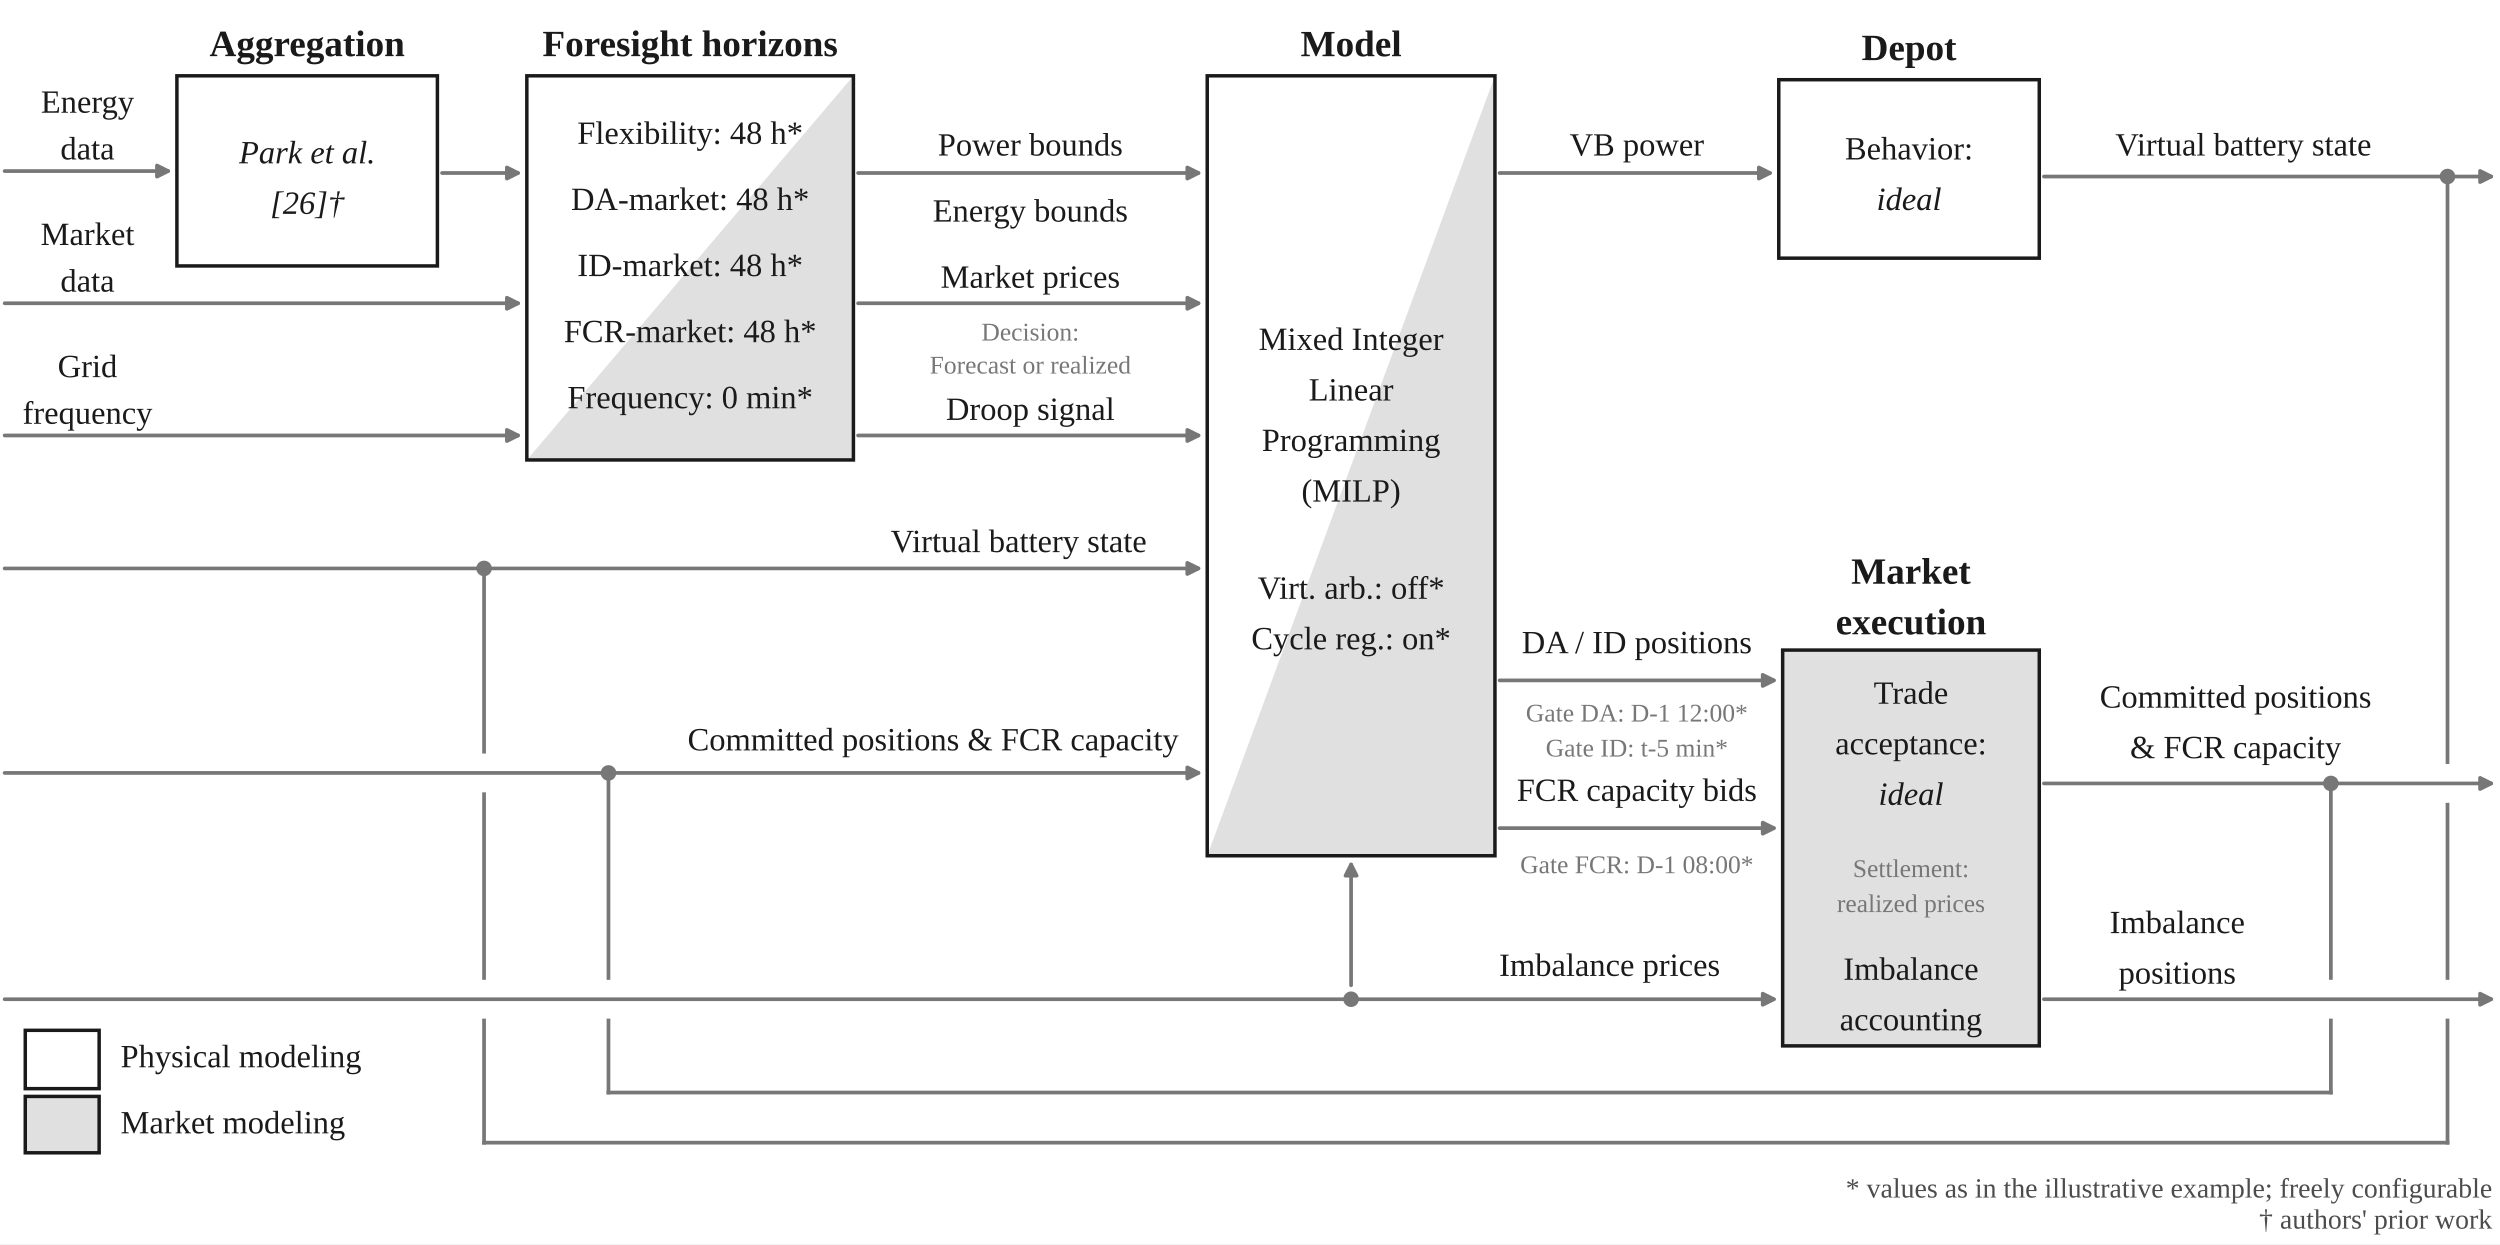
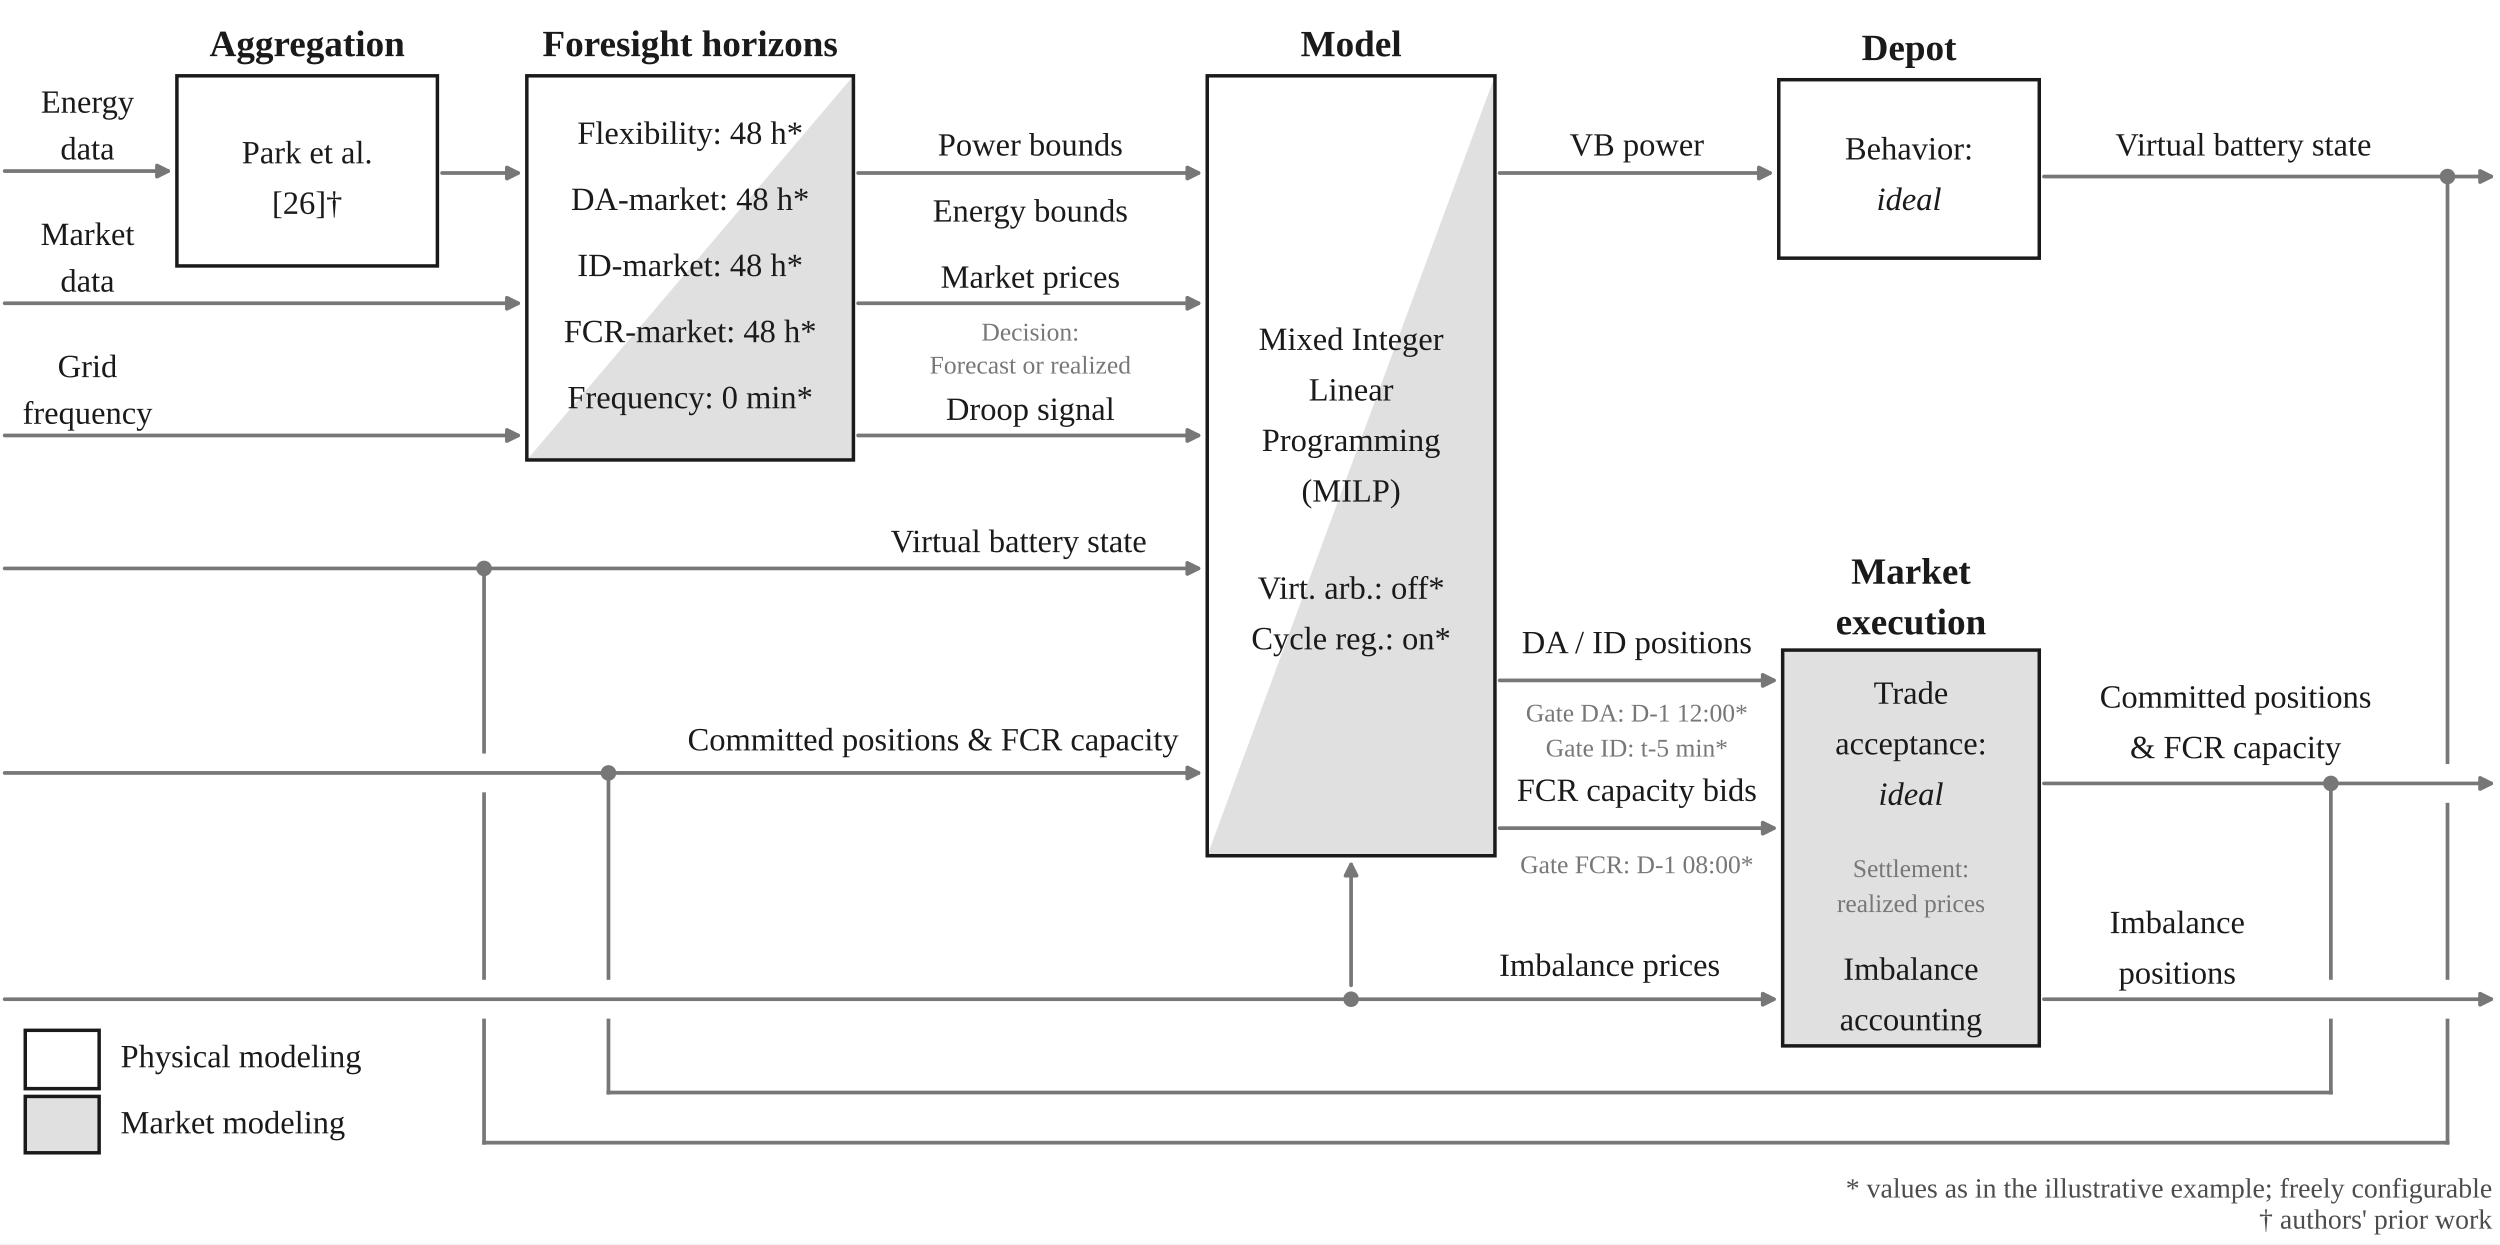
<svg xmlns="http://www.w3.org/2000/svg" width="538.583pt" height="268.035pt" viewBox="0 0 538.583 268.035" version="1.1">
  <defs>
    <style type="text/css">*{stroke-linejoin: round; stroke-linecap: butt}</style>
  </defs>
  <g id="figure_1">
    <g id="patch_1">
      <path d="M 0 268.035  L 538.583 268.035  L 538.583 0  L 0 0  z " style="fill: #ffffff" />
    </g>
    <g id="patch_2">
      <path d="M 38.111 57.292  L 94.231 57.292  L 94.231 16.333  L 38.111 16.333  z " style="fill: #ffffff; stroke: #1a1a1a; stroke-width: 0.75; stroke-linejoin: miter" />
    </g>
    <g id="patch_3">
      <path d="M 113.496 16.333  L 183.855 16.333  L 113.496 99.089  z " style="fill: #ffffff" />
    </g>
    <g id="patch_4">
      <path d="M 183.855 99.089  L 113.496 99.089  L 183.855 16.333  z " style="fill: #e0e0e0" />
    </g>
    <g id="patch_5">
      <path d="M 260.078 16.333  L 322.061 16.333  L 260.078 184.358  z " style="fill: #ffffff" />
    </g>
    <g id="patch_6">
      <path d="M 322.061 184.358  L 260.078 184.358  L 322.061 16.333  z " style="fill: #e0e0e0" />
    </g>
    <g id="patch_7">
      <path d="M 383.206 55.617  L 439.326 55.617  L 439.326 17.171  L 383.206 17.171  z " style="fill: #ffffff; stroke: #1a1a1a; stroke-width: 0.75; stroke-linejoin: miter" />
    </g>
    <g id="patch_8">
      <path d="M 384.044 225.317  L 439.326 225.317  L 439.326 140.048  L 384.044 140.048  z " style="fill: #e0e0e0; stroke: #1a1a1a; stroke-width: 0.75; stroke-linejoin: miter" />
    </g>
    <g id="patch_9">
      <path d="M 5.444 234.531  L 21.359 234.531  L 21.359 221.966  L 5.444 221.966  z " style="fill: #ffffff; stroke: #1a1a1a; stroke-width: 0.75; stroke-linejoin: miter" />
    </g>
    <g id="patch_10">
      <path d="M 5.444 248.351  L 21.359 248.351  L 21.359 236.206  L 5.444 236.206  z " style="fill: #e0e0e0; stroke: #1a1a1a; stroke-width: 0.75; stroke-linejoin: miter" />
    </g>
    <g id="patch_11">
      <path d="M 113.496 99.089  L 183.855 99.089  L 183.855 16.333  L 113.496 16.333  L 113.496 99.089  z " style="fill: none; stroke: #1a1a1a; stroke-width: 0.75; stroke-linejoin: miter" />
    </g>
    <g id="patch_12">
      <path d="M 260.078 184.358  L 322.061 184.358  L 322.061 16.333  L 260.078 16.333  L 260.078 184.358  z " style="fill: none; stroke: #1a1a1a; stroke-width: 0.75; stroke-linejoin: miter" />
    </g>
    <g id="line2d_1">
      <path d="M 527.275 38.027  L 527.275 246.173  " style="fill: none; stroke: #777777; stroke-width: 0.8; stroke-linecap: square" />
    </g>
    <g id="line2d_2">
      <path d="M 104.282 246.173  L 527.275 246.173  " style="fill: none; stroke: #777777; stroke-width: 0.8; stroke-linecap: square" />
    </g>
    <g id="line2d_3">
      <path d="M 104.282 122.458  L 104.282 246.173  " style="fill: none; stroke: #777777; stroke-width: 0.8; stroke-linecap: square" />
    </g>
    <g id="line2d_4">
      <path d="M 502.147 168.778  L 502.147 235.368  " style="fill: none; stroke: #777777; stroke-width: 0.8; stroke-linecap: square" />
    </g>
    <g id="line2d_5">
      <path d="M 131.086 235.368  L 502.147 235.368  " style="fill: none; stroke: #777777; stroke-width: 0.8; stroke-linecap: square" />
    </g>
    <g id="line2d_6">
      <path d="M 131.086 166.517  L 131.086 235.368  " style="fill: none; stroke: #777777; stroke-width: 0.8; stroke-linecap: square" />
    </g>
    <g id="patch_13">
      <path d="M 104.282 170.705  C 105.393 170.705 106.458 170.263 107.244 169.478  C 108.029 168.693 108.47 167.627 108.47 166.517  C 108.47 165.406 108.029 164.341 107.244 163.555  C 106.458 162.77 105.393 162.329 104.282 162.329  C 103.172 162.329 102.106 162.77 101.321 163.555  C 100.536 164.341 100.094 165.406 100.094 166.517  C 100.094 167.627 100.536 168.693 101.321 169.478  C 102.106 170.263 103.172 170.705 104.282 170.705  z " style="fill: #ffffff" />
    </g>
    <g id="patch_14">
      <path d="M 104.282 219.454  C 105.393 219.454 106.458 219.012 107.244 218.227  C 108.029 217.442 108.47 216.376 108.47 215.266  C 108.47 214.155 108.029 213.09 107.244 212.304  C 106.458 211.519 105.393 211.078 104.282 211.078  C 103.172 211.078 102.106 211.519 101.321 212.304  C 100.536 213.09 100.094 214.155 100.094 215.266  C 100.094 216.376 100.536 217.442 101.321 218.227  C 102.106 219.012 103.172 219.454 104.282 219.454  z " style="fill: #ffffff" />
    </g>
    <g id="patch_15">
      <path d="M 131.086 219.454  C 132.197 219.454 133.262 219.012 134.047 218.227  C 134.833 217.442 135.274 216.376 135.274 215.266  C 135.274 214.155 134.833 213.09 134.047 212.304  C 133.262 211.519 132.197 211.078 131.086 211.078  C 129.975 211.078 128.91 211.519 128.124 212.304  C 127.339 213.09 126.898 214.155 126.898 215.266  C 126.898 216.376 127.339 217.442 128.124 218.227  C 128.91 219.012 129.975 219.454 131.086 219.454  z " style="fill: #ffffff" />
    </g>
    <g id="patch_16">
      <path d="M 502.147 219.454  C 503.257 219.454 504.323 219.012 505.108 218.227  C 505.893 217.442 506.335 216.376 506.335 215.266  C 506.335 214.155 505.893 213.09 505.108 212.304  C 504.323 211.519 503.257 211.078 502.147 211.078  C 501.036 211.078 499.971 211.519 499.185 212.304  C 498.4 213.09 497.959 214.155 497.959 215.266  C 497.959 216.376 498.4 217.442 499.185 218.227  C 499.971 219.012 501.036 219.454 502.147 219.454  z " style="fill: #ffffff" />
    </g>
    <g id="patch_17">
      <path d="M 527.275 172.966  C 528.386 172.966 529.451 172.525 530.236 171.74  C 531.022 170.954 531.463 169.889 531.463 168.778  C 531.463 167.668 531.022 166.602 530.236 165.817  C 529.451 165.031 528.386 164.59 527.275 164.59  C 526.164 164.59 525.099 165.031 524.314 165.817  C 523.528 166.602 523.087 167.668 523.087 168.778  C 523.087 169.889 523.528 170.954 524.314 171.74  C 525.099 172.525 526.164 172.966 527.275 172.966  z " style="fill: #ffffff" />
    </g>
    <g id="patch_18">
      <path d="M 527.275 219.454  C 528.386 219.454 529.451 219.012 530.236 218.227  C 531.022 217.442 531.463 216.376 531.463 215.266  C 531.463 214.155 531.022 213.09 530.236 212.304  C 529.451 211.519 528.386 211.078 527.275 211.078  C 526.164 211.078 525.099 211.519 524.314 212.304  C 523.528 213.09 523.087 214.155 523.087 215.266  C 523.087 216.376 523.528 217.442 524.314 218.227  C 525.099 219.012 526.164 219.454 527.275 219.454  z " style="fill: #ffffff" />
    </g>
    <g id="patch_19">
      <path d="M 1 36.855  Q 19.055 36.855 36.216 36.855  " style="fill: none; stroke: #777777; stroke-width: 0.8; stroke-linecap: round" />
      <path d="M 33.816 35.655  L 36.216 36.855  L 33.816 38.055  z " style="fill: #777777; stroke: #777777; stroke-width: 0.8; stroke-linecap: round" />
    </g>
    <g id="patch_20">
      <path d="M 1.001 65.334  Q 56.749 65.334 111.603 65.334  " style="fill: none; stroke: #777777; stroke-width: 0.8; stroke-linecap: round" />
      <path d="M 109.203 64.134  L 111.603 65.334  L 109.203 66.534  z " style="fill: #777777; stroke: #777777; stroke-width: 0.8; stroke-linecap: round" />
    </g>
    <g id="patch_21">
      <path d="M 1.001 93.812  Q 56.749 93.812 111.603 93.812  " style="fill: none; stroke: #777777; stroke-width: 0.8; stroke-linecap: round" />
      <path d="M 109.203 92.612  L 111.603 93.812  L 109.203 95.012  z " style="fill: #777777; stroke: #777777; stroke-width: 0.8; stroke-linecap: round" />
    </g>
    <g id="patch_22">
      <path d="M 0.999 215.266  Q 192.02 215.266 382.147 215.266  " style="fill: none; stroke: #777777; stroke-width: 0.8; stroke-linecap: round" />
      <path d="M 379.747 214.066  L 382.147 215.266  L 379.747 216.466  z " style="fill: #777777; stroke: #777777; stroke-width: 0.8; stroke-linecap: round" />
    </g>
    <g id="patch_23">
      <path d="M 95.233 37.274  Q 103.863 37.274 111.598 37.274  " style="fill: none; stroke: #777777; stroke-width: 0.8; stroke-linecap: round" />
      <path d="M 109.198 36.074  L 111.598 37.274  L 109.198 38.474  z " style="fill: #777777; stroke: #777777; stroke-width: 0.8; stroke-linecap: round" />
    </g>
    <g id="patch_24">
      <path d="M 184.855 37.274  Q 221.968 37.274 258.187 37.274  " style="fill: none; stroke: #777777; stroke-width: 0.8; stroke-linecap: round" />
      <path d="M 255.787 36.074  L 258.187 37.274  L 255.787 38.474  z " style="fill: #777777; stroke: #777777; stroke-width: 0.8; stroke-linecap: round" />
    </g>
    <g id="patch_25">
      <path d="M 184.855 65.334  Q 221.968 65.334 258.187 65.334  " style="fill: none; stroke: #777777; stroke-width: 0.8; stroke-linecap: round" />
      <path d="M 255.787 64.134  L 258.187 65.334  L 255.787 66.534  z " style="fill: #777777; stroke: #777777; stroke-width: 0.8; stroke-linecap: round" />
    </g>
    <g id="patch_26">
      <path d="M 184.855 93.812  Q 221.968 93.812 258.187 93.812  " style="fill: none; stroke: #777777; stroke-width: 0.8; stroke-linecap: round" />
      <path d="M 255.787 92.612  L 258.187 93.812  L 255.787 95.012  z " style="fill: #777777; stroke: #777777; stroke-width: 0.8; stroke-linecap: round" />
    </g>
    <g id="patch_27">
      <path d="M 323.057 37.274  Q 352.631 37.274 381.31 37.274  " style="fill: none; stroke: #777777; stroke-width: 0.8; stroke-linecap: round" />
      <path d="M 378.91 36.074  L 381.31 37.274  L 378.91 38.474  z " style="fill: #777777; stroke: #777777; stroke-width: 0.8; stroke-linecap: round" />
    </g>
    <g id="patch_28">
      <path d="M 323.063 146.582  Q 353.053 146.582 382.148 146.582  " style="fill: none; stroke: #777777; stroke-width: 0.8; stroke-linecap: round" />
      <path d="M 379.748 145.382  L 382.148 146.582  L 379.748 147.782  z " style="fill: #777777; stroke: #777777; stroke-width: 0.8; stroke-linecap: round" />
    </g>
    <g id="patch_29">
      <path d="M 323.063 178.411  Q 353.053 178.411 382.148 178.411  " style="fill: none; stroke: #777777; stroke-width: 0.8; stroke-linecap: round" />
      <path d="M 379.748 177.211  L 382.148 178.411  L 379.748 179.611  z " style="fill: #777777; stroke: #777777; stroke-width: 0.8; stroke-linecap: round" />
    </g>
    <g id="patch_30">
      <path d="M 0.996 122.458  Q 130.037 122.458 258.183 122.458  " style="fill: none; stroke: #777777; stroke-width: 0.8; stroke-linecap: round" />
      <path d="M 255.783 121.258  L 258.183 122.458  L 255.783 123.658  z " style="fill: #777777; stroke: #777777; stroke-width: 0.8; stroke-linecap: round" />
    </g>
    <g id="patch_31">
      <path d="M 0.996 166.517  Q 130.037 166.517 258.183 166.517  " style="fill: none; stroke: #777777; stroke-width: 0.8; stroke-linecap: round" />
      <path d="M 255.783 165.317  L 258.183 166.517  L 255.783 167.717  z " style="fill: #777777; stroke: #777777; stroke-width: 0.8; stroke-linecap: round" />
    </g>
    <g id="patch_32">
      <path d="M 291.069 212.266  Q 291.069 198.811 291.069 186.25  " style="fill: none; stroke: #777777; stroke-width: 0.8; stroke-linecap: round" />
      <path d="M 289.869 188.65  L 291.069 186.25  L 292.269 188.65  z " style="fill: #777777; stroke: #777777; stroke-width: 0.8; stroke-linecap: round" />
    </g>
    <g id="patch_33">
      <path d="M 440.329 38.027  Q 488.956 38.027 536.69 38.027  " style="fill: none; stroke: #777777; stroke-width: 0.8; stroke-linecap: round" />
      <path d="M 534.29 36.827  L 536.69 38.027  L 534.29 39.227  z " style="fill: #777777; stroke: #777777; stroke-width: 0.8; stroke-linecap: round" />
    </g>
    <g id="patch_34">
      <path d="M 440.329 168.778  Q 488.956 168.778 536.69 168.778  " style="fill: none; stroke: #777777; stroke-width: 0.8; stroke-linecap: round" />
      <path d="M 534.29 167.578  L 536.69 168.778  L 534.29 169.978  z " style="fill: #777777; stroke: #777777; stroke-width: 0.8; stroke-linecap: round" />
    </g>
    <g id="patch_35">
      <path d="M 440.329 215.266  Q 488.956 215.266 536.69 215.266  " style="fill: none; stroke: #777777; stroke-width: 0.8; stroke-linecap: round" />
      <path d="M 534.29 214.066  L 536.69 215.266  L 534.29 216.466  z " style="fill: #777777; stroke: #777777; stroke-width: 0.8; stroke-linecap: round" />
    </g>
    <g id="patch_36">
      <path d="M 291.069 216.941  C 291.513 216.941 291.94 216.764 292.254 216.45  C 292.568 216.136 292.744 215.71 292.744 215.266  C 292.744 214.821 292.568 214.395 292.254 214.081  C 291.94 213.767 291.513 213.59 291.069 213.59  C 290.625 213.59 290.199 213.767 289.885 214.081  C 289.57 214.395 289.394 214.821 289.394 215.266  C 289.394 215.71 289.57 216.136 289.885 216.45  C 290.199 216.764 290.625 216.941 291.069 216.941  z " style="fill: #777777" />
    </g>
    <g id="patch_37">
      <path d="M 527.275 39.703  C 527.719 39.703 528.145 39.526 528.46 39.212  C 528.774 38.898 528.95 38.472 528.95 38.027  C 528.95 37.583 528.774 37.157 528.46 36.843  C 528.145 36.529 527.719 36.352 527.275 36.352  C 526.831 36.352 526.405 36.529 526.09 36.843  C 525.776 37.157 525.6 37.583 525.6 38.027  C 525.6 38.472 525.776 38.898 526.09 39.212  C 526.405 39.526 526.831 39.703 527.275 39.703  z " style="fill: #777777" />
    </g>
    <g id="patch_38">
      <path d="M 104.282 124.134  C 104.727 124.134 105.153 123.957 105.467 123.643  C 105.781 123.329 105.958 122.903 105.958 122.458  C 105.958 122.014 105.781 121.588 105.467 121.274  C 105.153 120.96 104.727 120.783 104.282 120.783  C 103.838 120.783 103.412 120.96 103.098 121.274  C 102.784 121.588 102.607 122.014 102.607 122.458  C 102.607 122.903 102.784 123.329 103.098 123.643  C 103.412 123.957 103.838 124.134 104.282 124.134  z " style="fill: #777777" />
    </g>
    <g id="patch_39">
      <path d="M 502.147 170.453  C 502.591 170.453 503.017 170.277 503.331 169.963  C 503.645 169.649 503.822 169.223 503.822 168.778  C 503.822 168.334 503.645 167.908 503.331 167.594  C 503.017 167.28 502.591 167.103 502.147 167.103  C 501.702 167.103 501.276 167.28 500.962 167.594  C 500.648 167.908 500.471 168.334 500.471 168.778  C 500.471 169.223 500.648 169.649 500.962 169.963  C 501.276 170.277 501.702 170.453 502.147 170.453  z " style="fill: #777777" />
    </g>
    <g id="patch_40">
      <path d="M 131.086 168.192  C 131.53 168.192 131.956 168.015 132.27 167.701  C 132.585 167.387 132.761 166.961 132.761 166.517  C 132.761 166.072 132.585 165.646 132.27 165.332  C 131.956 165.018 131.53 164.841 131.086 164.841  C 130.642 164.841 130.215 165.018 129.901 165.332  C 129.587 165.646 129.411 166.072 129.411 166.517  C 129.411 166.961 129.587 167.387 129.901 167.701  C 130.215 168.015 130.642 168.192 131.086 168.192  z " style="fill: #777777" />
    </g>
    <g id="text_1">
      <text style="font-weight: 700; font-size: 8px; font-family: 'Times New Roman', 'Times', 'STIXGeneral', 'DejaVu Serif', serif; text-anchor: middle; fill: #1a1a1a" x="66.171" y="12.094" transform="rotate(-0 66.17112 12.0943)">Aggregation</text>
    </g>
    <g id="text_2">
      <text style="font-weight: 700; font-size: 8px; font-family: 'Times New Roman', 'Times', 'STIXGeneral', 'DejaVu Serif', serif; text-anchor: middle; fill: #1a1a1a" x="148.676" y="12.094" transform="rotate(-0 148.6756 12.0943)">Foresight horizons</text>
    </g>
    <g id="text_3">
      <text style="font-weight: 700; font-size: 8px; font-family: 'Times New Roman', 'Times', 'STIXGeneral', 'DejaVu Serif', serif; text-anchor: middle; fill: #1a1a1a" x="291.069" y="12.109" transform="rotate(-0 291.0692 12.1093)">Model</text>
    </g>
    <g id="text_4">
      <text style="font-weight: 700; font-size: 8px; font-family: 'Times New Roman', 'Times', 'STIXGeneral', 'DejaVu Serif', serif; text-anchor: middle; fill: #1a1a1a" x="411.266" y="12.947" transform="rotate(-0 411.2661 12.94691)">Depot</text>
    </g>
    <g id="text_5">
      <text style="font-weight: 700; font-size: 8px; font-family: 'Times New Roman', 'Times', 'STIXGeneral', 'DejaVu Serif', serif; text-anchor: middle; fill: #1a1a1a" x="411.685" y="125.759" transform="rotate(-0 411.6849 125.7593)">Market</text>
    </g>
    <g id="text_6">
      <text style="font-weight: 700; font-size: 8px; font-family: 'Times New Roman', 'Times', 'STIXGeneral', 'DejaVu Serif', serif; text-anchor: middle; fill: #1a1a1a" x="411.685" y="136.648" transform="rotate(-0 411.6849 136.6482)">execution</text>
    </g>
    <g id="text_7">
-       <text style="font-style: italic; font-size: 7px; font-family: 'Times New Roman', 'Times', 'STIXGeneral', 'DejaVu Serif', serif; text-anchor: middle; fill: #1a1a1a" x="66.171" y="35.186" transform="rotate(-0 66.17112 35.18601)">Park et al.</text>
+       <text style="font-size: 7px; font-family: 'Times New Roman', 'Times', 'STIXGeneral', 'DejaVu Serif', serif; text-anchor: middle; fill: #1a1a1a" x="66.171" y="35.186" transform="rotate(-0 66.17112 35.18601)">Park et al.</text>
    </g>
    <g id="text_8">
-       <text style="font-style: italic; font-size: 7px; font-family: 'Times New Roman', 'Times', 'STIXGeneral', 'DejaVu Serif', serif; text-anchor: middle; fill: #1a1a1a" x="66.171" y="46.075" transform="rotate(-0 66.17112 46.07493)">[26]†</text>
+       <text style="font-size: 7px; font-family: 'Times New Roman', 'Times', 'STIXGeneral', 'DejaVu Serif', serif; text-anchor: middle; fill: #1a1a1a" x="66.171" y="46.075" transform="rotate(-0 66.17112 46.07493)">[26]†</text>
    </g>
    <g id="text_9">
      <text style="font-size: 7px; font-family: 'Times New Roman', 'Times', 'STIXGeneral', 'DejaVu Serif', serif; text-anchor: middle; fill: #1a1a1a" x="148.676" y="30.991" transform="rotate(-0 148.6756 30.9914)">Flexibility: 48 h*</text>
    </g>
    <g id="text_10">
      <text style="font-size: 7px; font-family: 'Times New Roman', 'Times', 'STIXGeneral', 'DejaVu Serif', serif; text-anchor: middle; fill: #1a1a1a" x="148.676" y="45.237" transform="rotate(-0 148.6756 45.23732)">DA-market: 48 h*</text>
    </g>
    <g id="text_11">
      <text style="font-size: 7px; font-family: 'Times New Roman', 'Times', 'STIXGeneral', 'DejaVu Serif', serif; text-anchor: middle; fill: #1a1a1a" x="148.676" y="59.477" transform="rotate(-0 148.6756 59.47667)">ID-market: 48 h*</text>
    </g>
    <g id="text_12">
      <text style="font-size: 7px; font-family: 'Times New Roman', 'Times', 'STIXGeneral', 'DejaVu Serif', serif; text-anchor: middle; fill: #1a1a1a" x="148.676" y="73.716" transform="rotate(-0 148.6756 73.71603)">FCR-market: 48 h*</text>
    </g>
    <g id="text_13">
      <text style="font-size: 7px; font-family: 'Times New Roman', 'Times', 'STIXGeneral', 'DejaVu Serif', serif; text-anchor: middle; fill: #1a1a1a" x="148.676" y="87.949" transform="rotate(-0 148.6756 87.94882)">Frequency: 0 min*</text>
    </g>
    <g id="text_14">
      <text style="font-size: 7px; font-family: 'Times New Roman', 'Times', 'STIXGeneral', 'DejaVu Serif', serif; text-anchor: middle; fill: #1a1a1a" x="291.069" y="75.385" transform="rotate(-0 291.0692 75.38468)">Mixed Integer</text>
    </g>
    <g id="text_15">
      <text style="font-size: 7px; font-family: 'Times New Roman', 'Times', 'STIXGeneral', 'DejaVu Serif', serif; text-anchor: middle; fill: #1a1a1a" x="291.069" y="86.28" transform="rotate(-0 291.0692 86.28016)">Linear</text>
    </g>
    <g id="text_16">
      <text style="font-size: 7px; font-family: 'Times New Roman', 'Times', 'STIXGeneral', 'DejaVu Serif', serif; text-anchor: middle; fill: #1a1a1a" x="291.069" y="97.163" transform="rotate(-0 291.0692 97.16252)">Programming</text>
    </g>
    <g id="text_17">
      <text style="font-size: 7px; font-family: 'Times New Roman', 'Times', 'STIXGeneral', 'DejaVu Serif', serif; text-anchor: middle; fill: #1a1a1a" x="291.069" y="108.058" transform="rotate(-0 291.0692 108.058)">(MILP)</text>
    </g>
    <g id="text_18">
      <text style="font-size: 7px; font-family: 'Times New Roman', 'Times', 'STIXGeneral', 'DejaVu Serif', serif; text-anchor: middle; fill: #1a1a1a" x="291.069" y="128.998" transform="rotate(-0 291.0692 128.9982)">Virt. arb.: off*</text>
    </g>
    <g id="text_19">
      <text style="font-size: 7px; font-family: 'Times New Roman', 'Times', 'STIXGeneral', 'DejaVu Serif', serif; text-anchor: middle; fill: #1a1a1a" x="291.069" y="139.881" transform="rotate(-0 291.0692 139.8806)">Cycle reg.: on*</text>
    </g>
    <g id="text_20">
      <text style="font-size: 7px; font-family: 'Times New Roman', 'Times', 'STIXGeneral', 'DejaVu Serif', serif; text-anchor: middle; fill: #1a1a1a" x="411.266" y="34.348" transform="rotate(-0 411.2661 34.3484)">Behavior:</text>
    </g>
    <g id="text_21">
      <text style="font-style: italic; font-size: 7px; font-family: 'Times New Roman', 'Times', 'STIXGeneral', 'DejaVu Serif', serif; text-anchor: middle; fill: #1a1a1a" x="411.266" y="45.237" transform="rotate(-0 411.2661 45.23732)">ideal</text>
    </g>
    <g id="text_22">
      <text style="font-size: 7px; font-family: 'Times New Roman', 'Times', 'STIXGeneral', 'DejaVu Serif', serif; text-anchor: middle; fill: #1a1a1a" x="411.685" y="151.614" transform="rotate(-0 411.6849 151.6137)">Trade</text>
    </g>
    <g id="text_23">
      <text style="font-size: 7px; font-family: 'Times New Roman', 'Times', 'STIXGeneral', 'DejaVu Serif', serif; text-anchor: middle; fill: #1a1a1a" x="411.685" y="162.503" transform="rotate(-0 411.6849 162.5026)">acceptance:</text>
    </g>
    <g id="text_24">
      <text style="font-style: italic; font-size: 7px; font-family: 'Times New Roman', 'Times', 'STIXGeneral', 'DejaVu Serif', serif; text-anchor: middle; fill: #1a1a1a" x="411.685" y="173.392" transform="rotate(-0 411.6849 173.3915)">ideal</text>
    </g>
    <g id="text_25">
      <text style="font-size: 5.5px; font-family: 'Times New Roman', 'Times', 'STIXGeneral', 'DejaVu Serif', serif; text-anchor: middle; fill: #777777" x="411.685" y="188.946" transform="rotate(-0 411.6849 188.9457)">Settlement:</text>
    </g>
    <g id="text_26">
      <text style="font-size: 5.5px; font-family: 'Times New Roman', 'Times', 'STIXGeneral', 'DejaVu Serif', serif; text-anchor: middle; fill: #777777" x="411.685" y="196.484" transform="rotate(-0 411.6849 196.4842)">realized prices</text>
    </g>
    <g id="text_27">
      <text style="font-size: 7px; font-family: 'Times New Roman', 'Times', 'STIXGeneral', 'DejaVu Serif', serif; text-anchor: middle; fill: #1a1a1a" x="411.685" y="211.084" transform="rotate(-0 411.6849 211.0839)">Imbalance</text>
    </g>
    <g id="text_28">
      <text style="font-size: 7px; font-family: 'Times New Roman', 'Times', 'STIXGeneral', 'DejaVu Serif', serif; text-anchor: middle; fill: #1a1a1a" x="411.685" y="221.966" transform="rotate(-0 411.6849 221.9663)">accounting</text>
    </g>
    <g id="text_29">
      <text style="font-size: 7px; font-family: 'Times New Roman', 'Times', 'STIXGeneral', 'DejaVu Serif', serif; text-anchor: middle; fill: #1a1a1a" x="18.846" y="24.284" transform="rotate(-0 18.84621 24.28396)">Energy</text>
    </g>
    <g id="text_30">
      <text style="font-size: 7px; font-family: 'Times New Roman', 'Times', 'STIXGeneral', 'DejaVu Serif', serif; text-anchor: middle; fill: #1a1a1a" x="18.846" y="34.348" transform="rotate(-0 18.84621 34.3484)">data</text>
    </g>
    <g id="text_31">
      <text style="font-size: 7px; font-family: 'Times New Roman', 'Times', 'STIXGeneral', 'DejaVu Serif', serif; text-anchor: middle; fill: #1a1a1a" x="18.846" y="52.776" transform="rotate(-0 18.84621 52.7758)">Market</text>
    </g>
    <g id="text_32">
      <text style="font-size: 7px; font-family: 'Times New Roman', 'Times', 'STIXGeneral', 'DejaVu Serif', serif; text-anchor: middle; fill: #1a1a1a" x="18.846" y="62.827" transform="rotate(-0 18.84621 62.82711)">data</text>
    </g>
    <g id="text_33">
      <text style="font-size: 7px; font-family: 'Times New Roman', 'Times', 'STIXGeneral', 'DejaVu Serif', serif; text-anchor: middle; fill: #1a1a1a" x="18.846" y="81.255" transform="rotate(-0 18.84621 81.25451)">Grid</text>
    </g>
    <g id="text_34">
      <text style="font-size: 7px; font-family: 'Times New Roman', 'Times', 'STIXGeneral', 'DejaVu Serif', serif; text-anchor: middle; fill: #1a1a1a" x="18.846" y="91.296" transform="rotate(-0 18.84621 91.29597)">frequency</text>
    </g>
    <g id="text_35">
      <text style="font-size: 7px; font-family: 'Times New Roman', 'Times', 'STIXGeneral', 'DejaVu Serif', serif; text-anchor: middle; fill: #1a1a1a" x="221.966" y="33.511" transform="rotate(-0 221.9664 33.51079)">Power bounds</text>
    </g>
    <g id="text_36">
      <text style="font-size: 7px; font-family: 'Times New Roman', 'Times', 'STIXGeneral', 'DejaVu Serif', serif; text-anchor: middle; fill: #1a1a1a" x="221.966" y="47.744" transform="rotate(-0 221.9664 47.74358)">Energy bounds</text>
    </g>
    <g id="text_37">
      <text style="font-size: 7px; font-family: 'Times New Roman', 'Times', 'STIXGeneral', 'DejaVu Serif', serif; text-anchor: middle; fill: #1a1a1a" x="221.966" y="61.989" transform="rotate(-0 221.9664 61.9895)">Market prices</text>
    </g>
    <g id="text_38">
      <text style="font-size: 5.5px; font-family: 'Times New Roman', 'Times', 'STIXGeneral', 'DejaVu Serif', serif; text-anchor: middle; fill: #777777" x="221.966" y="73.356" transform="rotate(-0 221.9664 73.35568)">Decision:</text>
    </g>
    <g id="text_39">
      <text style="font-size: 5.5px; font-family: 'Times New Roman', 'Times', 'STIXGeneral', 'DejaVu Serif', serif; text-anchor: middle; fill: #777777" x="221.966" y="80.475" transform="rotate(-0 221.9664 80.47535)">Forecast or realized</text>
    </g>
    <g id="text_40">
      <text style="font-size: 7px; font-family: 'Times New Roman', 'Times', 'STIXGeneral', 'DejaVu Serif', serif; text-anchor: middle; fill: #1a1a1a" x="221.966" y="90.462" transform="rotate(-0 221.9664 90.46165)">Droop signal</text>
    </g>
    <g id="text_41">
      <text style="font-size: 7px; font-family: 'Times New Roman', 'Times', 'STIXGeneral', 'DejaVu Serif', serif; text-anchor: middle; fill: #1a1a1a" x="219.454" y="118.94" transform="rotate(-0 219.4536 118.9404)">Virtual battery state</text>
    </g>
    <g id="text_42">
      <text style="font-size: 7px; font-family: 'Times New Roman', 'Times', 'STIXGeneral', 'DejaVu Serif', serif; text-anchor: middle; fill: #1a1a1a" x="201.026" y="161.658" transform="rotate(-0 201.0262 161.6584)">Committed positions &amp; FCR capacity</text>
    </g>
    <g id="text_43">
      <text style="font-size: 7px; font-family: 'Times New Roman', 'Times', 'STIXGeneral', 'DejaVu Serif', serif; text-anchor: middle; fill: #1a1a1a" x="352.633" y="33.511" transform="rotate(-0 352.6334 33.51079)">VB power</text>
    </g>
    <g id="text_44">
      <text style="font-size: 7px; font-family: 'Times New Roman', 'Times', 'STIXGeneral', 'DejaVu Serif', serif; text-anchor: middle; fill: #1a1a1a" x="483.3" y="33.504" transform="rotate(-0 483.3005 33.50422)">Virtual battery state</text>
    </g>
    <g id="text_45">
      <text style="font-size: 7px; font-family: 'Times New Roman', 'Times', 'STIXGeneral', 'DejaVu Serif', serif; text-anchor: middle; fill: #1a1a1a" x="352.633" y="140.725" transform="rotate(-0 352.6334 140.7248)">DA / ID positions</text>
    </g>
    <g id="text_46">
      <text style="font-size: 5.5px; font-family: 'Times New Roman', 'Times', 'STIXGeneral', 'DejaVu Serif', serif; text-anchor: middle; fill: #777777" x="352.633" y="155.441" transform="rotate(-0 352.6334 155.4414)">Gate DA: D-1 12:00*</text>
    </g>
    <g id="text_47">
      <text style="font-size: 5.5px; font-family: 'Times New Roman', 'Times', 'STIXGeneral', 'DejaVu Serif', serif; text-anchor: middle; fill: #777777" x="352.633" y="162.98" transform="rotate(-0 352.6334 162.9799)">Gate ID: t-5 min*</text>
    </g>
    <g id="text_48">
      <text style="font-size: 7px; font-family: 'Times New Roman', 'Times', 'STIXGeneral', 'DejaVu Serif', serif; text-anchor: middle; fill: #1a1a1a" x="352.633" y="172.547" transform="rotate(-0 352.6334 172.5473)">FCR capacity bids</text>
    </g>
    <g id="text_49">
      <text style="font-size: 5.5px; font-family: 'Times New Roman', 'Times', 'STIXGeneral', 'DejaVu Serif', serif; text-anchor: middle; fill: #777777" x="352.633" y="188.108" transform="rotate(-0 352.6334 188.1081)">Gate FCR: D-1 08:00*</text>
    </g>
    <g id="text_50">
      <text style="font-size: 7px; font-family: 'Times New Roman', 'Times', 'STIXGeneral', 'DejaVu Serif', serif; text-anchor: middle; fill: #1a1a1a" x="481.625" y="152.451" transform="rotate(-0 481.6253 152.4513)">Committed positions</text>
    </g>
    <g id="text_51">
      <text style="font-size: 7px; font-family: 'Times New Roman', 'Times', 'STIXGeneral', 'DejaVu Serif', serif; text-anchor: middle; fill: #1a1a1a" x="481.625" y="163.334" transform="rotate(-0 481.6253 163.3336)">&amp; FCR capacity</text>
    </g>
    <g id="text_52">
      <text style="font-size: 7px; font-family: 'Times New Roman', 'Times', 'STIXGeneral', 'DejaVu Serif', serif; text-anchor: middle; fill: #1a1a1a" x="346.77" y="210.246" transform="rotate(-0 346.7702 210.2463)">Imbalance prices</text>
    </g>
    <g id="text_53">
      <text style="font-size: 7px; font-family: 'Times New Roman', 'Times', 'STIXGeneral', 'DejaVu Serif', serif; text-anchor: middle; fill: #1a1a1a" x="469.061" y="201.033" transform="rotate(-0 469.0611 201.0326)">Imbalance</text>
    </g>
    <g id="text_54">
      <text style="font-size: 7px; font-family: 'Times New Roman', 'Times', 'STIXGeneral', 'DejaVu Serif', serif; text-anchor: middle; fill: #1a1a1a" x="469.061" y="211.922" transform="rotate(-0 469.0611 211.9215)">positions</text>
    </g>
    <g id="text_55">
      <text style="font-size: 7px; font-family: 'Times New Roman', 'Times', 'STIXGeneral', 'DejaVu Serif', serif; text-anchor: start; fill: #1a1a1a" x="25.966" y="229.924" transform="rotate(-0 25.96588 229.9236)">Physical modeling</text>
    </g>
    <g id="text_56">
      <text style="font-size: 7px; font-family: 'Times New Roman', 'Times', 'STIXGeneral', 'DejaVu Serif', serif; text-anchor: start; fill: #1a1a1a" x="25.966" y="244.163" transform="rotate(-0 25.96588 244.1629)">Market modeling</text>
    </g>
    <g id="text_57">
      <text style="font-size: 6px; font-family: 'Times New Roman', 'Times', 'STIXGeneral', 'DejaVu Serif', serif; text-anchor: end; fill: #4c4c4c" x="536.907" y="257.984" transform="rotate(-0 536.9075 257.9836)">* values as in the illustrative example; freely configurable</text>
    </g>
    <g id="text_58">
      <text style="font-size: 6px; font-family: 'Times New Roman', 'Times', 'STIXGeneral', 'DejaVu Serif', serif; text-anchor: end; fill: #4c4c4c" x="536.907" y="264.684" transform="rotate(-0 536.9075 264.6845)">† authors' prior work</text>
    </g>
  </g>
</svg>
